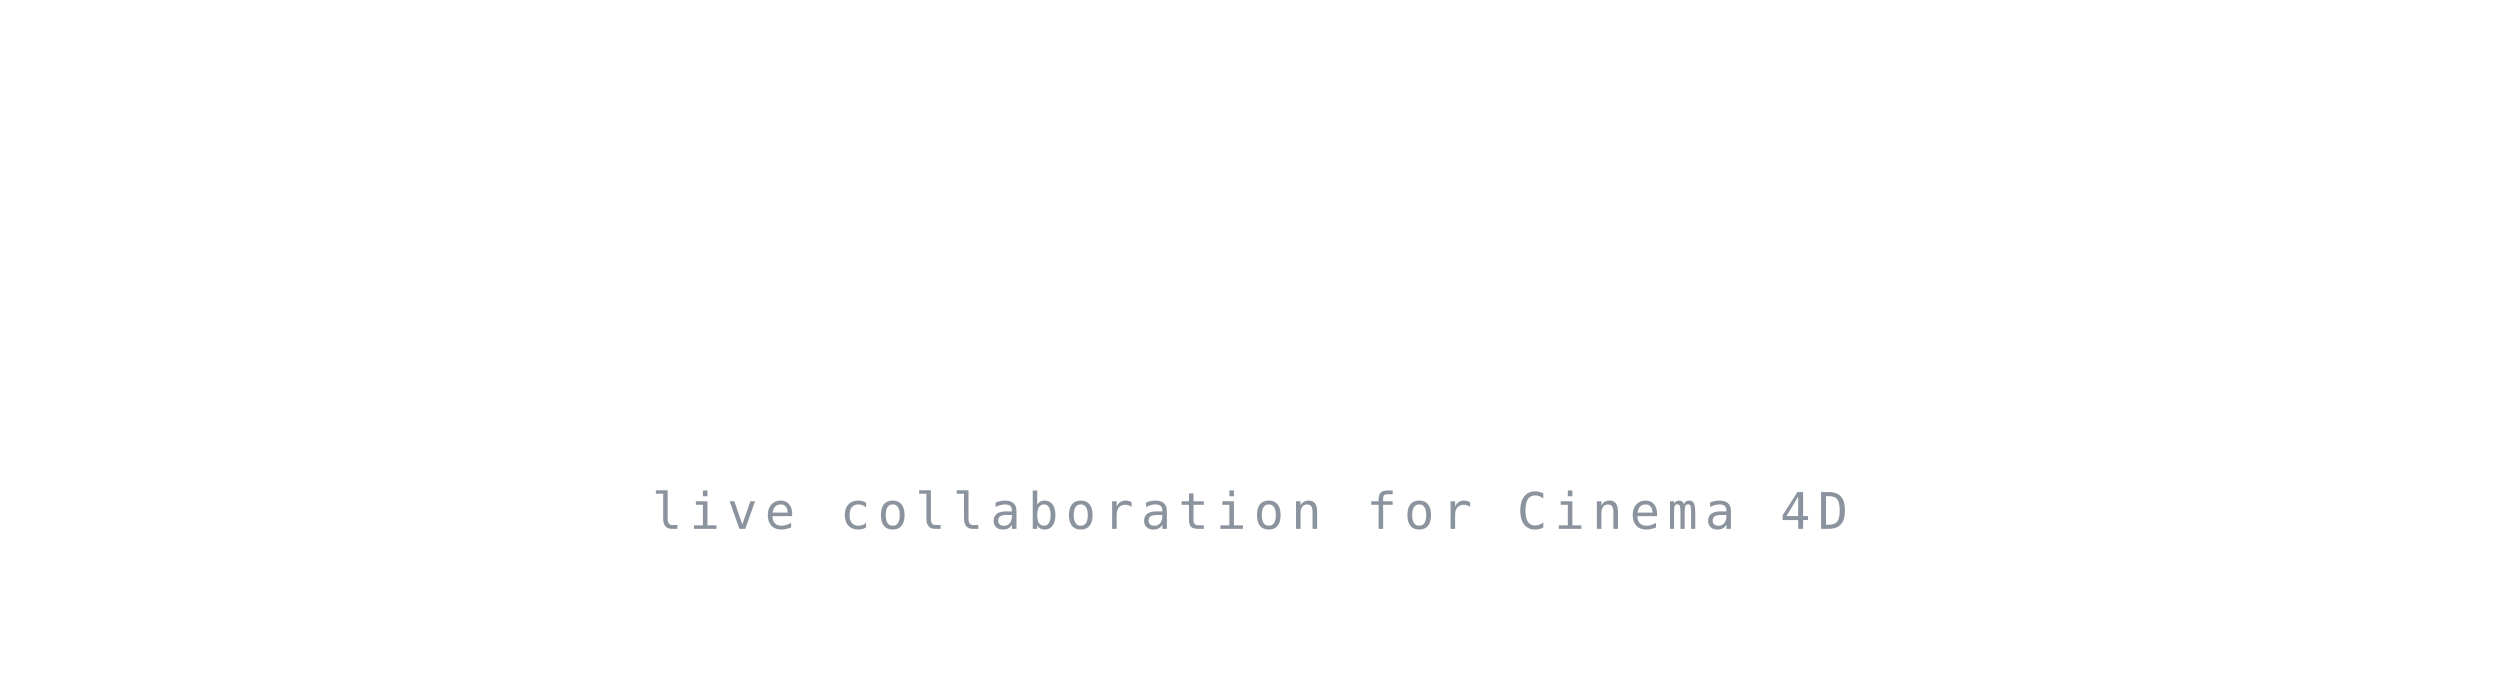
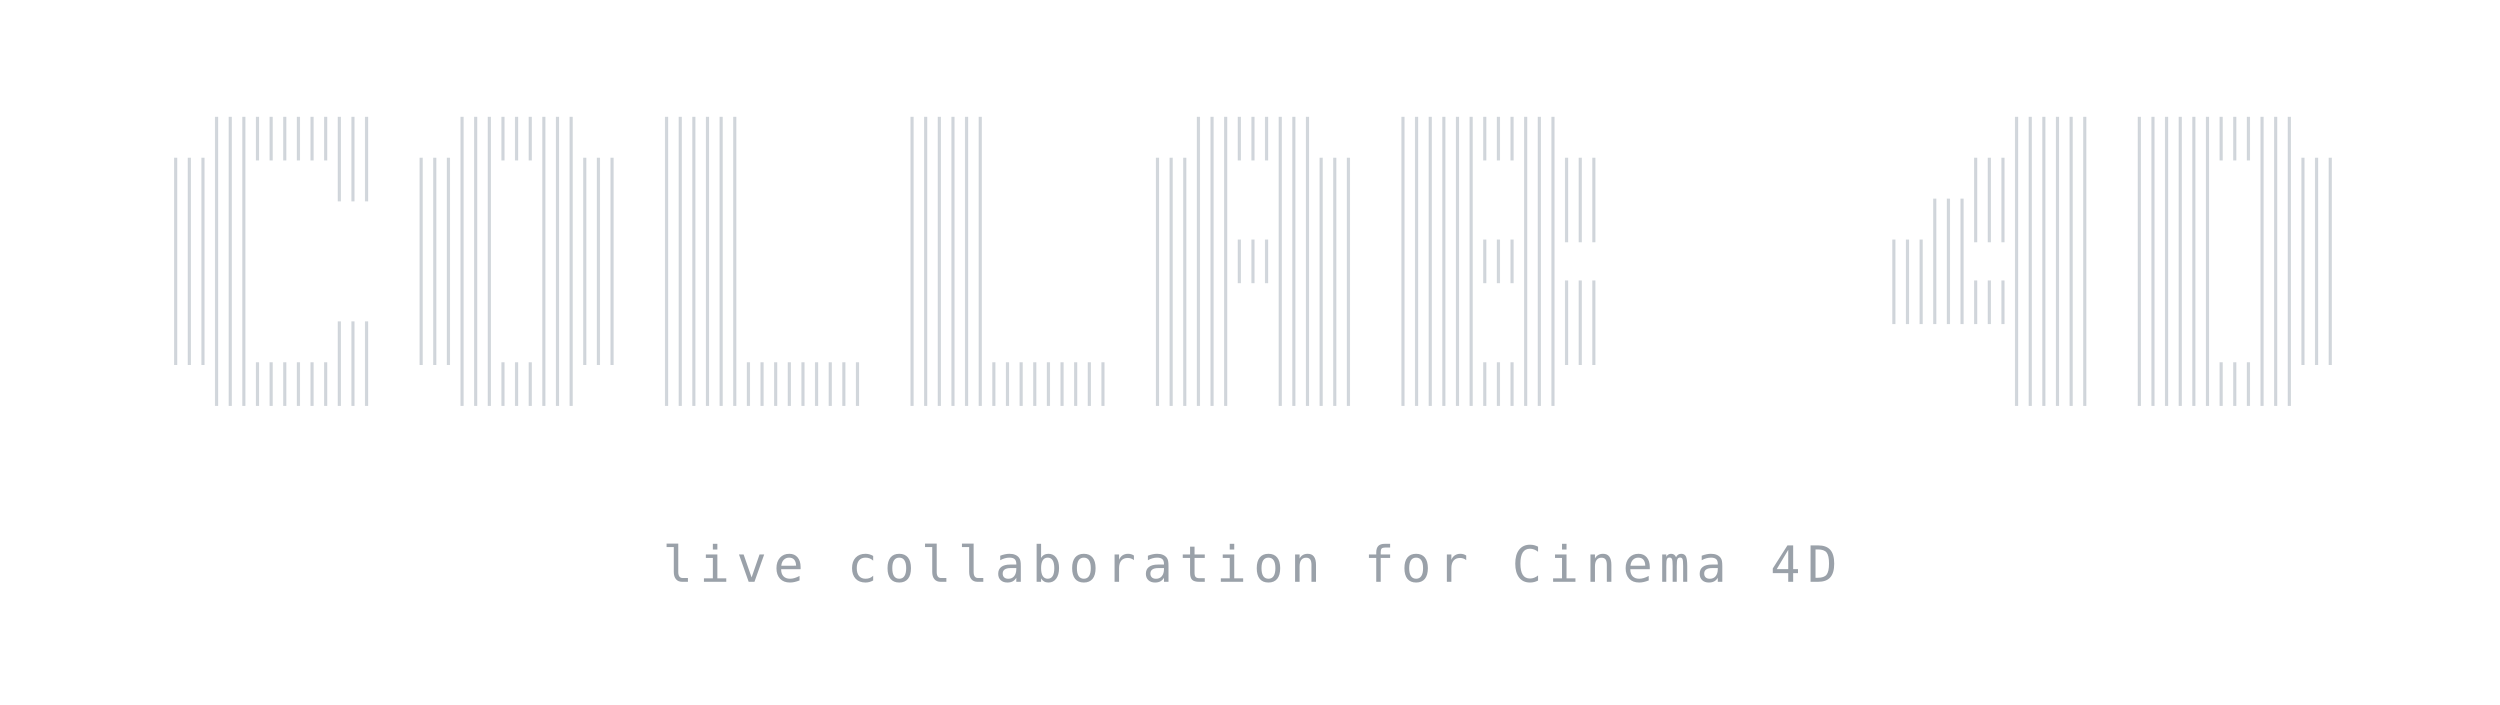
- <svg xmlns="http://www.w3.org/2000/svg" width="1040" height="290" viewBox="0 0 1040 290" role="img" aria-label="Collab 4D: live collaboration for Cinema 4D">
+ <svg xmlns="http://www.w3.org/2000/svg" width="1100" height="310" viewBox="0 0 1100 310" role="img" aria-label="Collab 4D: live collaboration for Cinema 4D">
  <defs>
-     <linearGradient id="g" gradientUnits="userSpaceOnUse" x1="0" y1="0" x2="1040" y2="0" spreadMethod="repeat">
-       <stop offset="0" stop-color="#5b9bff" />
-       <stop offset="0.35" stop-color="#2b5fe3" />
-       <stop offset="0.65" stop-color="#7c4dff" />
-       <stop offset="0.85" stop-color="#38bdf8" />
-       <stop offset="1" stop-color="#5b9bff" />
-       <animateTransform attributeName="gradientTransform" type="translate" from="0 0" to="1040 0" dur="7s" repeatCount="indefinite" />
+     <linearGradient id="g" gradientUnits="userSpaceOnUse" x1="73" y1="0" x2="1027" y2="0">
+       <stop offset="0" stop-color="#62e3ff" />
+       <stop offset="0.3" stop-color="#16a6f7" />
+       <stop offset="0.55" stop-color="#3f7fdc" />
+       <stop offset="0.78" stop-color="#13c2b8" />
+       <stop offset="1" stop-color="#00f0a0" />
+       <animateTransform attributeName="gradientTransform" type="translate" values="0 0;-70 0;0 0" dur="8s" repeatCount="indefinite" />
    </linearGradient>
+     <pattern id="s" width="6" height="6" patternUnits="userSpaceOnUse">
+       <rect x="4.6" y="0" width="1.4" height="6" fill="#06203f" opacity="0.18" />
+     </pattern>
  </defs>
-   <g fill="none" stroke="url(#g)" stroke-width="1.4">
+   <g fill="none" stroke="url(#g)" stroke-width="1.5" stroke-linecap="square">
    <g opacity="0">
-       <rect x="71" y="38" width="16" height="16" rx="2" />
-       <rect x="89" y="38" width="16" height="16" rx="2" />
-       <rect x="107" y="38" width="16" height="16" rx="2" />
-       <rect x="53" y="56" width="16" height="16" rx="2" />
-       <rect x="125" y="56" width="16" height="16" rx="2" />
-       <rect x="53" y="74" width="16" height="16" rx="2" />
-       <rect x="53" y="92" width="16" height="16" rx="2" />
-       <rect x="53" y="110" width="16" height="16" rx="2" />
-       <rect x="53" y="128" width="16" height="16" rx="2" />
-       <rect x="125" y="128" width="16" height="16" rx="2" />
-       <rect x="71" y="146" width="16" height="16" rx="2" />
-       <rect x="89" y="146" width="16" height="16" rx="2" />
-       <rect x="107" y="146" width="16" height="16" rx="2" />
-       <animate attributeName="opacity" from="0" to="0.4" begin="0.20s" dur="0.6s" fill="freeze" />
+       <path d="M91 52h18M91 52v18M109 52h18M109 70h18M127 52h18M127 70h18M145 52h18M163 52v18M73 70h18M73 70v18M109 70v18M145 88h18M145 70v18M163 70v18M73 88v18M109 88v18M73 106v18M109 106v18M73 124v18M109 124v18M73 160h18M73 142v18M109 142v18M145 142h18M145 142v18M163 142v18M91 178h18M91 160v18M109 160h18M109 178h18M127 160h18M127 178h18M145 178h18M163 160v18" transform="translate(-14 14)" />
+       <animate attributeName="opacity" from="0" to="0.5" begin="0.45s" dur="0.6s" fill="freeze" />
    </g>
    <g opacity="0">
-       <rect x="175" y="38" width="16" height="16" rx="2" />
-       <rect x="193" y="38" width="16" height="16" rx="2" />
-       <rect x="211" y="38" width="16" height="16" rx="2" />
-       <rect x="157" y="56" width="16" height="16" rx="2" />
-       <rect x="229" y="56" width="16" height="16" rx="2" />
-       <rect x="157" y="74" width="16" height="16" rx="2" />
-       <rect x="229" y="74" width="16" height="16" rx="2" />
-       <rect x="157" y="92" width="16" height="16" rx="2" />
-       <rect x="229" y="92" width="16" height="16" rx="2" />
-       <rect x="157" y="110" width="16" height="16" rx="2" />
-       <rect x="229" y="110" width="16" height="16" rx="2" />
-       <rect x="157" y="128" width="16" height="16" rx="2" />
-       <rect x="229" y="128" width="16" height="16" rx="2" />
-       <rect x="175" y="146" width="16" height="16" rx="2" />
-       <rect x="193" y="146" width="16" height="16" rx="2" />
-       <rect x="211" y="146" width="16" height="16" rx="2" />
-       <animate attributeName="opacity" from="0" to="0.4" begin="0.32s" dur="0.6s" fill="freeze" />
+       <path d="M199 52h18M199 52v18M217 52h18M217 70h18M235 52h18M253 52v18M181 70h18M181 70v18M217 70v18M235 70v18M253 70h18M271 70v18M181 88v18M217 88v18M235 88v18M271 88v18M181 106v18M217 106v18M235 106v18M271 106v18M181 124v18M217 124v18M235 124v18M271 124v18M181 160h18M181 142v18M217 142v18M235 142v18M253 160h18M271 142v18M199 178h18M199 160v18M217 160h18M217 178h18M235 178h18M253 160v18" transform="translate(-14 14)" />
+       <animate attributeName="opacity" from="0" to="0.5" begin="0.58s" dur="0.6s" fill="freeze" />
    </g>
    <g opacity="0">
-       <rect x="261" y="38" width="16" height="16" rx="2" />
-       <rect x="261" y="56" width="16" height="16" rx="2" />
-       <rect x="261" y="74" width="16" height="16" rx="2" />
-       <rect x="261" y="92" width="16" height="16" rx="2" />
-       <rect x="261" y="110" width="16" height="16" rx="2" />
-       <rect x="261" y="128" width="16" height="16" rx="2" />
-       <rect x="261" y="146" width="16" height="16" rx="2" />
-       <rect x="279" y="146" width="16" height="16" rx="2" />
-       <rect x="297" y="146" width="16" height="16" rx="2" />
-       <rect x="315" y="146" width="16" height="16" rx="2" />
-       <rect x="333" y="146" width="16" height="16" rx="2" />
-       <animate attributeName="opacity" from="0" to="0.4" begin="0.44s" dur="0.6s" fill="freeze" />
+       <path d="M289 52h18M289 52v18M307 52h18M325 52v18M289 70v18M325 70v18M289 88v18M325 88v18M289 106v18M325 106v18M289 124v18M325 124v18M289 142v18M325 142v18M289 178h18M289 160v18M307 178h18M325 160h18M325 178h18M343 160h18M343 178h18M361 160h18M361 178h18M379 160v18" transform="translate(-14 14)" />
+       <animate attributeName="opacity" from="0" to="0.5" begin="0.71s" dur="0.6s" fill="freeze" />
    </g>
    <g opacity="0">
-       <rect x="365" y="38" width="16" height="16" rx="2" />
-       <rect x="365" y="56" width="16" height="16" rx="2" />
-       <rect x="365" y="74" width="16" height="16" rx="2" />
-       <rect x="365" y="92" width="16" height="16" rx="2" />
-       <rect x="365" y="110" width="16" height="16" rx="2" />
-       <rect x="365" y="128" width="16" height="16" rx="2" />
-       <rect x="365" y="146" width="16" height="16" rx="2" />
-       <rect x="383" y="146" width="16" height="16" rx="2" />
-       <rect x="401" y="146" width="16" height="16" rx="2" />
-       <rect x="419" y="146" width="16" height="16" rx="2" />
-       <rect x="437" y="146" width="16" height="16" rx="2" />
-       <animate attributeName="opacity" from="0" to="0.4" begin="0.56s" dur="0.6s" fill="freeze" />
+       <path d="M397 52h18M397 52v18M415 52h18M433 52v18M397 70v18M433 70v18M397 88v18M433 88v18M397 106v18M433 106v18M397 124v18M433 124v18M397 142v18M433 142v18M397 178h18M397 160v18M415 178h18M433 160h18M433 178h18M451 160h18M451 178h18M469 160h18M469 178h18M487 160v18" transform="translate(-14 14)" />
+       <animate attributeName="opacity" from="0" to="0.5" begin="0.84s" dur="0.6s" fill="freeze" />
    </g>
    <g opacity="0">
-       <rect x="487" y="38" width="16" height="16" rx="2" />
-       <rect x="505" y="38" width="16" height="16" rx="2" />
-       <rect x="523" y="38" width="16" height="16" rx="2" />
-       <rect x="469" y="56" width="16" height="16" rx="2" />
-       <rect x="541" y="56" width="16" height="16" rx="2" />
-       <rect x="469" y="74" width="16" height="16" rx="2" />
-       <rect x="541" y="74" width="16" height="16" rx="2" />
-       <rect x="469" y="92" width="16" height="16" rx="2" />
-       <rect x="487" y="92" width="16" height="16" rx="2" />
-       <rect x="505" y="92" width="16" height="16" rx="2" />
-       <rect x="523" y="92" width="16" height="16" rx="2" />
-       <rect x="541" y="92" width="16" height="16" rx="2" />
-       <rect x="469" y="110" width="16" height="16" rx="2" />
-       <rect x="541" y="110" width="16" height="16" rx="2" />
-       <rect x="469" y="128" width="16" height="16" rx="2" />
-       <rect x="541" y="128" width="16" height="16" rx="2" />
-       <rect x="469" y="146" width="16" height="16" rx="2" />
-       <rect x="541" y="146" width="16" height="16" rx="2" />
-       <animate attributeName="opacity" from="0" to="0.4" begin="0.68s" dur="0.6s" fill="freeze" />
+       <path d="M523 52h18M523 52v18M541 52h18M541 70h18M559 52h18M577 52v18M505 70h18M505 70v18M541 70v18M559 70v18M577 70h18M595 70v18M505 88v18M541 88v18M559 88v18M595 88v18M505 106v18M541 106h18M541 124h18M595 106v18M505 124v18M541 124v18M559 124v18M595 124v18M505 142v18M541 142v18M559 142v18M595 142v18M505 178h18M505 160v18M523 178h18M541 160v18M559 178h18M559 160v18M577 178h18M595 160v18" transform="translate(-14 14)" />
+       <animate attributeName="opacity" from="0" to="0.5" begin="0.97s" dur="0.6s" fill="freeze" />
    </g>
    <g opacity="0">
-       <rect x="573" y="38" width="16" height="16" rx="2" />
-       <rect x="591" y="38" width="16" height="16" rx="2" />
-       <rect x="609" y="38" width="16" height="16" rx="2" />
-       <rect x="627" y="38" width="16" height="16" rx="2" />
-       <rect x="573" y="56" width="16" height="16" rx="2" />
-       <rect x="645" y="56" width="16" height="16" rx="2" />
-       <rect x="573" y="74" width="16" height="16" rx="2" />
-       <rect x="645" y="74" width="16" height="16" rx="2" />
-       <rect x="573" y="92" width="16" height="16" rx="2" />
-       <rect x="591" y="92" width="16" height="16" rx="2" />
-       <rect x="609" y="92" width="16" height="16" rx="2" />
-       <rect x="627" y="92" width="16" height="16" rx="2" />
-       <rect x="573" y="110" width="16" height="16" rx="2" />
-       <rect x="645" y="110" width="16" height="16" rx="2" />
-       <rect x="573" y="128" width="16" height="16" rx="2" />
-       <rect x="645" y="128" width="16" height="16" rx="2" />
-       <rect x="573" y="146" width="16" height="16" rx="2" />
-       <rect x="591" y="146" width="16" height="16" rx="2" />
-       <rect x="609" y="146" width="16" height="16" rx="2" />
-       <rect x="627" y="146" width="16" height="16" rx="2" />
-       <animate attributeName="opacity" from="0" to="0.4" begin="0.80s" dur="0.6s" fill="freeze" />
+       <path d="M613 52h18M613 52v18M631 52h18M649 52h18M649 70h18M667 52h18M685 52v18M613 70v18M649 70v18M667 70v18M685 70h18M703 70v18M613 88v18M649 88v18M667 88v18M685 106h18M703 88v18M613 106v18M649 106h18M649 124h18M685 106v18M613 124v18M649 124v18M667 124v18M685 124h18M703 124v18M613 142v18M649 142v18M667 142v18M685 160h18M703 142v18M613 178h18M613 160v18M631 178h18M649 160h18M649 178h18M667 178h18M685 160v18" transform="translate(-14 14)" />
+       <animate attributeName="opacity" from="0" to="0.5" begin="1.10s" dur="0.6s" fill="freeze" />
    </g>
    <g opacity="0">
-       <rect x="835" y="38" width="16" height="16" rx="2" />
-       <rect x="817" y="56" width="16" height="16" rx="2" />
-       <rect x="835" y="56" width="16" height="16" rx="2" />
-       <rect x="799" y="74" width="16" height="16" rx="2" />
-       <rect x="835" y="74" width="16" height="16" rx="2" />
-       <rect x="781" y="92" width="16" height="16" rx="2" />
-       <rect x="835" y="92" width="16" height="16" rx="2" />
-       <rect x="781" y="110" width="16" height="16" rx="2" />
-       <rect x="799" y="110" width="16" height="16" rx="2" />
-       <rect x="817" y="110" width="16" height="16" rx="2" />
-       <rect x="835" y="110" width="16" height="16" rx="2" />
-       <rect x="853" y="110" width="16" height="16" rx="2" />
-       <rect x="835" y="128" width="16" height="16" rx="2" />
-       <rect x="835" y="146" width="16" height="16" rx="2" />
-       <animate attributeName="opacity" from="0" to="0.4" begin="1.04s" dur="0.6s" fill="freeze" />
+       <path d="M883 52h18M883 52v18M901 52h18M919 52v18M865 70h18M865 70v18M919 70v18M847 88h18M847 88v18M865 106h18M919 88v18M829 106h18M829 106v18M865 106v18M883 106v18M919 106v18M829 142h18M829 124v18M847 142h18M865 124h18M865 142h18M919 124v18M883 142v18M919 142v18M883 178h18M883 160v18M901 178h18M919 160v18" transform="translate(-14 14)" />
+       <animate attributeName="opacity" from="0" to="0.5" begin="1.36s" dur="0.6s" fill="freeze" />
    </g>
    <g opacity="0">
-       <rect x="885" y="38" width="16" height="16" rx="2" />
-       <rect x="903" y="38" width="16" height="16" rx="2" />
-       <rect x="921" y="38" width="16" height="16" rx="2" />
-       <rect x="939" y="38" width="16" height="16" rx="2" />
-       <rect x="885" y="56" width="16" height="16" rx="2" />
-       <rect x="957" y="56" width="16" height="16" rx="2" />
-       <rect x="885" y="74" width="16" height="16" rx="2" />
-       <rect x="957" y="74" width="16" height="16" rx="2" />
-       <rect x="885" y="92" width="16" height="16" rx="2" />
-       <rect x="957" y="92" width="16" height="16" rx="2" />
-       <rect x="885" y="110" width="16" height="16" rx="2" />
-       <rect x="957" y="110" width="16" height="16" rx="2" />
-       <rect x="885" y="128" width="16" height="16" rx="2" />
-       <rect x="957" y="128" width="16" height="16" rx="2" />
-       <rect x="885" y="146" width="16" height="16" rx="2" />
-       <rect x="903" y="146" width="16" height="16" rx="2" />
-       <rect x="921" y="146" width="16" height="16" rx="2" />
-       <rect x="939" y="146" width="16" height="16" rx="2" />
-       <animate attributeName="opacity" from="0" to="0.4" begin="1.16s" dur="0.6s" fill="freeze" />
+       <path d="M937 52h18M937 52v18M955 52h18M973 52h18M973 70h18M991 52h18M1009 52v18M937 70v18M973 70v18M991 70v18M1009 70h18M1027 70v18M937 88v18M973 88v18M991 88v18M1027 88v18M937 106v18M973 106v18M991 106v18M1027 106v18M937 124v18M973 124v18M991 124v18M1027 124v18M937 142v18M973 142v18M991 142v18M1009 160h18M1027 142v18M937 178h18M937 160v18M955 178h18M973 160h18M973 178h18M991 178h18M1009 160v18" transform="translate(-14 14)" />
+       <animate attributeName="opacity" from="0" to="0.5" begin="1.49s" dur="0.6s" fill="freeze" />
+     </g>
+     <g opacity="0">
+       <path d="M91 52h18M91 52v18M109 52h18M109 70h18M127 52h18M127 70h18M145 52h18M163 52v18M73 70h18M73 70v18M109 70v18M145 88h18M145 70v18M163 70v18M73 88v18M109 88v18M73 106v18M109 106v18M73 124v18M109 124v18M73 160h18M73 142v18M109 142v18M145 142h18M145 142v18M163 142v18M91 178h18M91 160v18M109 160h18M109 178h18M127 160h18M127 178h18M145 178h18M163 160v18" transform="translate(-7 7)" />
+       <animate attributeName="opacity" from="0" to="0.85" begin="0.25s" dur="0.6s" fill="freeze" />
+     </g>
+     <g opacity="0">
+       <path d="M199 52h18M199 52v18M217 52h18M217 70h18M235 52h18M253 52v18M181 70h18M181 70v18M217 70v18M235 70v18M253 70h18M271 70v18M181 88v18M217 88v18M235 88v18M271 88v18M181 106v18M217 106v18M235 106v18M271 106v18M181 124v18M217 124v18M235 124v18M271 124v18M181 160h18M181 142v18M217 142v18M235 142v18M253 160h18M271 142v18M199 178h18M199 160v18M217 160h18M217 178h18M235 178h18M253 160v18" transform="translate(-7 7)" />
+       <animate attributeName="opacity" from="0" to="0.85" begin="0.38s" dur="0.6s" fill="freeze" />
+     </g>
+     <g opacity="0">
+       <path d="M289 52h18M289 52v18M307 52h18M325 52v18M289 70v18M325 70v18M289 88v18M325 88v18M289 106v18M325 106v18M289 124v18M325 124v18M289 142v18M325 142v18M289 178h18M289 160v18M307 178h18M325 160h18M325 178h18M343 160h18M343 178h18M361 160h18M361 178h18M379 160v18" transform="translate(-7 7)" />
+       <animate attributeName="opacity" from="0" to="0.85" begin="0.51s" dur="0.6s" fill="freeze" />
+     </g>
+     <g opacity="0">
+       <path d="M397 52h18M397 52v18M415 52h18M433 52v18M397 70v18M433 70v18M397 88v18M433 88v18M397 106v18M433 106v18M397 124v18M433 124v18M397 142v18M433 142v18M397 178h18M397 160v18M415 178h18M433 160h18M433 178h18M451 160h18M451 178h18M469 160h18M469 178h18M487 160v18" transform="translate(-7 7)" />
+       <animate attributeName="opacity" from="0" to="0.85" begin="0.64s" dur="0.6s" fill="freeze" />
+     </g>
+     <g opacity="0">
+       <path d="M523 52h18M523 52v18M541 52h18M541 70h18M559 52h18M577 52v18M505 70h18M505 70v18M541 70v18M559 70v18M577 70h18M595 70v18M505 88v18M541 88v18M559 88v18M595 88v18M505 106v18M541 106h18M541 124h18M595 106v18M505 124v18M541 124v18M559 124v18M595 124v18M505 142v18M541 142v18M559 142v18M595 142v18M505 178h18M505 160v18M523 178h18M541 160v18M559 178h18M559 160v18M577 178h18M595 160v18" transform="translate(-7 7)" />
+       <animate attributeName="opacity" from="0" to="0.85" begin="0.77s" dur="0.6s" fill="freeze" />
+     </g>
+     <g opacity="0">
+       <path d="M613 52h18M613 52v18M631 52h18M649 52h18M649 70h18M667 52h18M685 52v18M613 70v18M649 70v18M667 70v18M685 70h18M703 70v18M613 88v18M649 88v18M667 88v18M685 106h18M703 88v18M613 106v18M649 106h18M649 124h18M685 106v18M613 124v18M649 124v18M667 124v18M685 124h18M703 124v18M613 142v18M649 142v18M667 142v18M685 160h18M703 142v18M613 178h18M613 160v18M631 178h18M649 160h18M649 178h18M667 178h18M685 160v18" transform="translate(-7 7)" />
+       <animate attributeName="opacity" from="0" to="0.85" begin="0.90s" dur="0.6s" fill="freeze" />
+     </g>
+     <g opacity="0">
+       <path d="M883 52h18M883 52v18M901 52h18M919 52v18M865 70h18M865 70v18M919 70v18M847 88h18M847 88v18M865 106h18M919 88v18M829 106h18M829 106v18M865 106v18M883 106v18M919 106v18M829 142h18M829 124v18M847 142h18M865 124h18M865 142h18M919 124v18M883 142v18M919 142v18M883 178h18M883 160v18M901 178h18M919 160v18" transform="translate(-7 7)" />
+       <animate attributeName="opacity" from="0" to="0.85" begin="1.16s" dur="0.6s" fill="freeze" />
+     </g>
+     <g opacity="0">
+       <path d="M937 52h18M937 52v18M955 52h18M973 52h18M973 70h18M991 52h18M1009 52v18M937 70v18M973 70v18M991 70v18M1009 70h18M1027 70v18M937 88v18M973 88v18M991 88v18M1027 88v18M937 106v18M973 106v18M991 106v18M1027 106v18M937 124v18M973 124v18M991 124v18M1027 124v18M937 142v18M973 142v18M991 142v18M1009 160h18M1027 142v18M937 178h18M937 160v18M955 178h18M973 160h18M973 178h18M991 178h18M1009 160v18" transform="translate(-7 7)" />
+       <animate attributeName="opacity" from="0" to="0.85" begin="1.29s" dur="0.6s" fill="freeze" />
    </g>
  </g>
  <g fill="url(#g)">
    <g opacity="0">
-       <rect x="77" y="44" width="16" height="16" rx="2" />
-       <rect x="95" y="44" width="16" height="16" rx="2" />
-       <rect x="113" y="44" width="16" height="16" rx="2" />
-       <rect x="59" y="62" width="16" height="16" rx="2" />
-       <rect x="131" y="62" width="16" height="16" rx="2" />
-       <rect x="59" y="80" width="16" height="16" rx="2" />
-       <rect x="59" y="98" width="16" height="16" rx="2" />
-       <rect x="59" y="116" width="16" height="16" rx="2" />
-       <rect x="59" y="134" width="16" height="16" rx="2" />
-       <rect x="131" y="134" width="16" height="16" rx="2" />
-       <rect x="77" y="152" width="16" height="16" rx="2" />
-       <rect x="95" y="152" width="16" height="16" rx="2" />
-       <rect x="113" y="152" width="16" height="16" rx="2" />
+       <path d="M90.4 51.4h19.2v19.2h-19.2zM108.4 51.4h19.2v19.2h-19.2zM126.4 51.4h19.2v19.2h-19.2zM144.4 51.4h19.2v19.2h-19.2zM72.4 69.4h19.2v19.2h-19.2zM90.4 69.4h19.2v19.2h-19.2zM144.4 69.4h19.2v19.2h-19.2zM72.4 87.4h19.2v19.2h-19.2zM90.4 87.4h19.2v19.2h-19.2zM72.4 105.4h19.2v19.2h-19.2zM90.4 105.4h19.2v19.2h-19.2zM72.4 123.4h19.2v19.2h-19.2zM90.4 123.4h19.2v19.2h-19.2zM72.4 141.4h19.2v19.2h-19.2zM90.4 141.4h19.2v19.2h-19.2zM144.4 141.4h19.2v19.2h-19.2zM90.4 159.4h19.2v19.2h-19.2zM108.4 159.4h19.2v19.2h-19.2zM126.4 159.4h19.2v19.2h-19.2zM144.4 159.4h19.2v19.2h-19.2z" />
      <animate attributeName="opacity" from="0" to="1" begin="0.00s" dur="0.5s" fill="freeze" />
    </g>
    <g opacity="0">
-       <rect x="181" y="44" width="16" height="16" rx="2" />
-       <rect x="199" y="44" width="16" height="16" rx="2" />
-       <rect x="217" y="44" width="16" height="16" rx="2" />
-       <rect x="163" y="62" width="16" height="16" rx="2" />
-       <rect x="235" y="62" width="16" height="16" rx="2" />
-       <rect x="163" y="80" width="16" height="16" rx="2" />
-       <rect x="235" y="80" width="16" height="16" rx="2" />
-       <rect x="163" y="98" width="16" height="16" rx="2" />
-       <rect x="235" y="98" width="16" height="16" rx="2" />
-       <rect x="163" y="116" width="16" height="16" rx="2" />
-       <rect x="235" y="116" width="16" height="16" rx="2" />
-       <rect x="163" y="134" width="16" height="16" rx="2" />
-       <rect x="235" y="134" width="16" height="16" rx="2" />
-       <rect x="181" y="152" width="16" height="16" rx="2" />
-       <rect x="199" y="152" width="16" height="16" rx="2" />
-       <rect x="217" y="152" width="16" height="16" rx="2" />
-       <animate attributeName="opacity" from="0" to="1" begin="0.12s" dur="0.5s" fill="freeze" />
+       <path d="M198.4 51.4h19.2v19.2h-19.2zM216.4 51.4h19.2v19.2h-19.2zM234.4 51.4h19.2v19.2h-19.2zM180.4 69.4h19.2v19.2h-19.2zM198.4 69.4h19.2v19.2h-19.2zM234.4 69.4h19.2v19.2h-19.2zM252.4 69.4h19.2v19.2h-19.2zM180.4 87.4h19.2v19.2h-19.2zM198.4 87.4h19.2v19.2h-19.2zM234.4 87.4h19.2v19.2h-19.2zM252.4 87.4h19.2v19.2h-19.2zM180.4 105.4h19.2v19.2h-19.2zM198.4 105.4h19.2v19.2h-19.2zM234.4 105.4h19.2v19.2h-19.2zM252.4 105.4h19.2v19.2h-19.2zM180.4 123.4h19.2v19.2h-19.2zM198.4 123.4h19.2v19.2h-19.2zM234.4 123.4h19.2v19.2h-19.2zM252.4 123.4h19.2v19.2h-19.2zM180.4 141.4h19.2v19.2h-19.2zM198.4 141.4h19.2v19.2h-19.2zM234.4 141.4h19.2v19.2h-19.2zM252.4 141.4h19.2v19.2h-19.2zM198.4 159.4h19.2v19.2h-19.2zM216.4 159.4h19.2v19.2h-19.2zM234.4 159.4h19.2v19.2h-19.2z" />
+       <animate attributeName="opacity" from="0" to="1" begin="0.13s" dur="0.5s" fill="freeze" />
    </g>
    <g opacity="0">
-       <rect x="267" y="44" width="16" height="16" rx="2" />
-       <rect x="267" y="62" width="16" height="16" rx="2" />
-       <rect x="267" y="80" width="16" height="16" rx="2" />
-       <rect x="267" y="98" width="16" height="16" rx="2" />
-       <rect x="267" y="116" width="16" height="16" rx="2" />
-       <rect x="267" y="134" width="16" height="16" rx="2" />
-       <rect x="267" y="152" width="16" height="16" rx="2" />
-       <rect x="285" y="152" width="16" height="16" rx="2" />
-       <rect x="303" y="152" width="16" height="16" rx="2" />
-       <rect x="321" y="152" width="16" height="16" rx="2" />
-       <rect x="339" y="152" width="16" height="16" rx="2" />
-       <animate attributeName="opacity" from="0" to="1" begin="0.24s" dur="0.5s" fill="freeze" />
+       <path d="M288.4 51.4h19.2v19.2h-19.2zM306.4 51.4h19.2v19.2h-19.2zM288.4 69.4h19.2v19.2h-19.2zM306.4 69.4h19.2v19.2h-19.2zM288.4 87.4h19.2v19.2h-19.2zM306.4 87.4h19.2v19.2h-19.2zM288.4 105.4h19.2v19.2h-19.2zM306.4 105.4h19.2v19.2h-19.2zM288.4 123.4h19.2v19.2h-19.2zM306.4 123.4h19.2v19.2h-19.2zM288.4 141.4h19.2v19.2h-19.2zM306.4 141.4h19.2v19.2h-19.2zM288.4 159.4h19.2v19.2h-19.2zM306.4 159.4h19.2v19.2h-19.2zM324.4 159.4h19.2v19.2h-19.2zM342.4 159.4h19.2v19.2h-19.2zM360.4 159.4h19.2v19.2h-19.2z" />
+       <animate attributeName="opacity" from="0" to="1" begin="0.26s" dur="0.5s" fill="freeze" />
    </g>
    <g opacity="0">
-       <rect x="371" y="44" width="16" height="16" rx="2" />
-       <rect x="371" y="62" width="16" height="16" rx="2" />
-       <rect x="371" y="80" width="16" height="16" rx="2" />
-       <rect x="371" y="98" width="16" height="16" rx="2" />
-       <rect x="371" y="116" width="16" height="16" rx="2" />
-       <rect x="371" y="134" width="16" height="16" rx="2" />
-       <rect x="371" y="152" width="16" height="16" rx="2" />
-       <rect x="389" y="152" width="16" height="16" rx="2" />
-       <rect x="407" y="152" width="16" height="16" rx="2" />
-       <rect x="425" y="152" width="16" height="16" rx="2" />
-       <rect x="443" y="152" width="16" height="16" rx="2" />
-       <animate attributeName="opacity" from="0" to="1" begin="0.36s" dur="0.5s" fill="freeze" />
+       <path d="M396.4 51.4h19.2v19.2h-19.2zM414.4 51.4h19.2v19.2h-19.2zM396.4 69.4h19.2v19.2h-19.2zM414.4 69.4h19.2v19.2h-19.2zM396.4 87.4h19.2v19.2h-19.2zM414.4 87.4h19.2v19.2h-19.2zM396.4 105.4h19.2v19.2h-19.2zM414.4 105.4h19.2v19.2h-19.2zM396.4 123.4h19.2v19.2h-19.2zM414.4 123.4h19.2v19.2h-19.2zM396.4 141.4h19.2v19.2h-19.2zM414.4 141.4h19.2v19.2h-19.2zM396.4 159.4h19.2v19.2h-19.2zM414.4 159.4h19.2v19.2h-19.2zM432.4 159.4h19.2v19.2h-19.2zM450.4 159.4h19.2v19.2h-19.2zM468.4 159.4h19.2v19.2h-19.2z" />
+       <animate attributeName="opacity" from="0" to="1" begin="0.39s" dur="0.5s" fill="freeze" />
    </g>
    <g opacity="0">
-       <rect x="493" y="44" width="16" height="16" rx="2" />
-       <rect x="511" y="44" width="16" height="16" rx="2" />
-       <rect x="529" y="44" width="16" height="16" rx="2" />
-       <rect x="475" y="62" width="16" height="16" rx="2" />
-       <rect x="547" y="62" width="16" height="16" rx="2" />
-       <rect x="475" y="80" width="16" height="16" rx="2" />
-       <rect x="547" y="80" width="16" height="16" rx="2" />
-       <rect x="475" y="98" width="16" height="16" rx="2" />
-       <rect x="493" y="98" width="16" height="16" rx="2" />
-       <rect x="511" y="98" width="16" height="16" rx="2" />
-       <rect x="529" y="98" width="16" height="16" rx="2" />
-       <rect x="547" y="98" width="16" height="16" rx="2" />
-       <rect x="475" y="116" width="16" height="16" rx="2" />
-       <rect x="547" y="116" width="16" height="16" rx="2" />
-       <rect x="475" y="134" width="16" height="16" rx="2" />
-       <rect x="547" y="134" width="16" height="16" rx="2" />
-       <rect x="475" y="152" width="16" height="16" rx="2" />
-       <rect x="547" y="152" width="16" height="16" rx="2" />
-       <animate attributeName="opacity" from="0" to="1" begin="0.48s" dur="0.5s" fill="freeze" />
+       <path d="M522.4 51.4h19.2v19.2h-19.2zM540.4 51.4h19.2v19.2h-19.2zM558.4 51.4h19.2v19.2h-19.2zM504.4 69.4h19.2v19.2h-19.2zM522.4 69.4h19.2v19.2h-19.2zM558.4 69.4h19.2v19.2h-19.2zM576.4 69.4h19.2v19.2h-19.2zM504.4 87.4h19.2v19.2h-19.2zM522.4 87.4h19.2v19.2h-19.2zM558.4 87.4h19.2v19.2h-19.2zM576.4 87.4h19.2v19.2h-19.2zM504.4 105.4h19.2v19.2h-19.2zM522.4 105.4h19.2v19.2h-19.2zM540.4 105.4h19.2v19.2h-19.2zM558.4 105.4h19.2v19.2h-19.2zM576.4 105.4h19.2v19.2h-19.2zM504.4 123.4h19.2v19.2h-19.2zM522.4 123.4h19.2v19.2h-19.2zM558.4 123.4h19.2v19.2h-19.2zM576.4 123.4h19.2v19.2h-19.2zM504.4 141.4h19.2v19.2h-19.2zM522.4 141.4h19.2v19.2h-19.2zM558.4 141.4h19.2v19.2h-19.2zM576.4 141.4h19.2v19.2h-19.2zM504.4 159.4h19.2v19.2h-19.2zM522.4 159.4h19.2v19.2h-19.2zM558.4 159.4h19.2v19.2h-19.2zM576.4 159.4h19.2v19.2h-19.2z" />
+       <animate attributeName="opacity" from="0" to="1" begin="0.52s" dur="0.5s" fill="freeze" />
    </g>
    <g opacity="0">
-       <rect x="579" y="44" width="16" height="16" rx="2" />
-       <rect x="597" y="44" width="16" height="16" rx="2" />
-       <rect x="615" y="44" width="16" height="16" rx="2" />
-       <rect x="633" y="44" width="16" height="16" rx="2" />
-       <rect x="579" y="62" width="16" height="16" rx="2" />
-       <rect x="651" y="62" width="16" height="16" rx="2" />
-       <rect x="579" y="80" width="16" height="16" rx="2" />
-       <rect x="651" y="80" width="16" height="16" rx="2" />
-       <rect x="579" y="98" width="16" height="16" rx="2" />
-       <rect x="597" y="98" width="16" height="16" rx="2" />
-       <rect x="615" y="98" width="16" height="16" rx="2" />
-       <rect x="633" y="98" width="16" height="16" rx="2" />
-       <rect x="579" y="116" width="16" height="16" rx="2" />
-       <rect x="651" y="116" width="16" height="16" rx="2" />
-       <rect x="579" y="134" width="16" height="16" rx="2" />
-       <rect x="651" y="134" width="16" height="16" rx="2" />
-       <rect x="579" y="152" width="16" height="16" rx="2" />
-       <rect x="597" y="152" width="16" height="16" rx="2" />
-       <rect x="615" y="152" width="16" height="16" rx="2" />
-       <rect x="633" y="152" width="16" height="16" rx="2" />
-       <animate attributeName="opacity" from="0" to="1" begin="0.60s" dur="0.5s" fill="freeze" />
+       <path d="M612.4 51.4h19.2v19.2h-19.2zM630.4 51.4h19.2v19.2h-19.2zM648.4 51.4h19.2v19.2h-19.2zM666.4 51.4h19.2v19.2h-19.2zM612.4 69.4h19.2v19.2h-19.2zM630.4 69.4h19.2v19.2h-19.2zM666.4 69.4h19.2v19.2h-19.2zM684.4 69.4h19.2v19.2h-19.2zM612.4 87.4h19.2v19.2h-19.2zM630.4 87.4h19.2v19.2h-19.2zM666.4 87.4h19.2v19.2h-19.2zM684.4 87.4h19.2v19.2h-19.2zM612.4 105.4h19.2v19.2h-19.2zM630.4 105.4h19.2v19.2h-19.2zM648.4 105.4h19.2v19.2h-19.2zM666.4 105.4h19.2v19.2h-19.2zM612.4 123.4h19.2v19.2h-19.2zM630.4 123.4h19.2v19.2h-19.2zM666.4 123.4h19.2v19.2h-19.2zM684.4 123.4h19.2v19.2h-19.2zM612.4 141.4h19.2v19.2h-19.2zM630.4 141.4h19.2v19.2h-19.2zM666.4 141.4h19.2v19.2h-19.2zM684.4 141.4h19.2v19.2h-19.2zM612.4 159.4h19.2v19.2h-19.2zM630.4 159.4h19.2v19.2h-19.2zM648.4 159.4h19.2v19.2h-19.2zM666.4 159.4h19.2v19.2h-19.2z" />
+       <animate attributeName="opacity" from="0" to="1" begin="0.65s" dur="0.5s" fill="freeze" />
    </g>
    <g opacity="0">
-       <rect x="841" y="44" width="16" height="16" rx="2" />
-       <rect x="823" y="62" width="16" height="16" rx="2" />
-       <rect x="841" y="62" width="16" height="16" rx="2" />
-       <rect x="805" y="80" width="16" height="16" rx="2" />
-       <rect x="841" y="80" width="16" height="16" rx="2" />
-       <rect x="787" y="98" width="16" height="16" rx="2" />
-       <rect x="841" y="98" width="16" height="16" rx="2" />
-       <rect x="787" y="116" width="16" height="16" rx="2" />
-       <rect x="805" y="116" width="16" height="16" rx="2" />
-       <rect x="823" y="116" width="16" height="16" rx="2" />
-       <rect x="841" y="116" width="16" height="16" rx="2" />
-       <rect x="859" y="116" width="16" height="16" rx="2" />
-       <rect x="841" y="134" width="16" height="16" rx="2" />
-       <rect x="841" y="152" width="16" height="16" rx="2" />
-       <animate attributeName="opacity" from="0" to="1" begin="0.84s" dur="0.5s" fill="freeze" />
+       <path d="M882.4 51.4h19.2v19.2h-19.2zM900.4 51.4h19.2v19.2h-19.2zM864.4 69.4h19.2v19.2h-19.2zM882.4 69.4h19.2v19.2h-19.2zM900.4 69.4h19.2v19.2h-19.2zM846.4 87.4h19.2v19.2h-19.2zM864.4 87.4h19.2v19.2h-19.2zM882.4 87.4h19.2v19.2h-19.2zM900.4 87.4h19.2v19.2h-19.2zM828.4 105.4h19.2v19.2h-19.2zM846.4 105.4h19.2v19.2h-19.2zM882.4 105.4h19.2v19.2h-19.2zM900.4 105.4h19.2v19.2h-19.2zM828.4 123.4h19.2v19.2h-19.2zM846.4 123.4h19.2v19.2h-19.2zM864.4 123.4h19.2v19.2h-19.2zM882.4 123.4h19.2v19.2h-19.2zM900.4 123.4h19.2v19.2h-19.2zM882.4 141.4h19.2v19.2h-19.2zM900.4 141.4h19.2v19.2h-19.2zM882.4 159.4h19.2v19.2h-19.2zM900.4 159.4h19.2v19.2h-19.2z" />
+       <animate attributeName="opacity" from="0" to="1" begin="0.91s" dur="0.5s" fill="freeze" />
    </g>
    <g opacity="0">
-       <rect x="891" y="44" width="16" height="16" rx="2" />
-       <rect x="909" y="44" width="16" height="16" rx="2" />
-       <rect x="927" y="44" width="16" height="16" rx="2" />
-       <rect x="945" y="44" width="16" height="16" rx="2" />
-       <rect x="891" y="62" width="16" height="16" rx="2" />
-       <rect x="963" y="62" width="16" height="16" rx="2" />
-       <rect x="891" y="80" width="16" height="16" rx="2" />
-       <rect x="963" y="80" width="16" height="16" rx="2" />
-       <rect x="891" y="98" width="16" height="16" rx="2" />
-       <rect x="963" y="98" width="16" height="16" rx="2" />
-       <rect x="891" y="116" width="16" height="16" rx="2" />
-       <rect x="963" y="116" width="16" height="16" rx="2" />
-       <rect x="891" y="134" width="16" height="16" rx="2" />
-       <rect x="963" y="134" width="16" height="16" rx="2" />
-       <rect x="891" y="152" width="16" height="16" rx="2" />
-       <rect x="909" y="152" width="16" height="16" rx="2" />
-       <rect x="927" y="152" width="16" height="16" rx="2" />
-       <rect x="945" y="152" width="16" height="16" rx="2" />
-       <animate attributeName="opacity" from="0" to="1" begin="0.96s" dur="0.5s" fill="freeze" />
+       <path d="M936.4 51.4h19.2v19.2h-19.2zM954.4 51.4h19.2v19.2h-19.2zM972.4 51.4h19.2v19.2h-19.2zM990.4 51.4h19.2v19.2h-19.2zM936.4 69.4h19.2v19.2h-19.2zM954.4 69.4h19.2v19.2h-19.2zM990.4 69.4h19.2v19.2h-19.2zM1008.4 69.4h19.2v19.2h-19.2zM936.4 87.4h19.2v19.2h-19.2zM954.4 87.4h19.2v19.2h-19.2zM990.4 87.4h19.2v19.2h-19.2zM1008.4 87.4h19.2v19.2h-19.2zM936.4 105.4h19.2v19.2h-19.2zM954.4 105.4h19.2v19.2h-19.2zM990.4 105.4h19.2v19.2h-19.2zM1008.4 105.4h19.2v19.2h-19.2zM936.4 123.4h19.2v19.2h-19.2zM954.4 123.4h19.2v19.2h-19.2zM990.4 123.4h19.2v19.2h-19.2zM1008.4 123.4h19.2v19.2h-19.2zM936.4 141.4h19.2v19.2h-19.2zM954.4 141.4h19.2v19.2h-19.2zM990.4 141.4h19.2v19.2h-19.2zM1008.4 141.4h19.2v19.2h-19.2zM936.4 159.4h19.2v19.2h-19.2zM954.4 159.4h19.2v19.2h-19.2zM972.4 159.4h19.2v19.2h-19.2zM990.4 159.4h19.2v19.2h-19.2z" />
+       <animate attributeName="opacity" from="0" to="1" begin="1.04s" dur="0.5s" fill="freeze" />
    </g>
  </g>
-   <text x="520" y="220" text-anchor="middle" font-family="ui-monospace, SFMono-Regular, Menlo, Consolas, monospace" font-size="21" letter-spacing="3" fill="#8b949e">live collaboration for Cinema 4D</text>
+   <g fill="url(#s)" pointer-events="none">
+     <path d="M90.4 51.4h19.2v19.2h-19.2zM108.4 51.4h19.2v19.2h-19.2zM126.4 51.4h19.2v19.2h-19.2zM144.4 51.4h19.2v19.2h-19.2zM72.4 69.4h19.2v19.2h-19.2zM90.4 69.4h19.2v19.2h-19.2zM144.4 69.4h19.2v19.2h-19.2zM72.4 87.4h19.2v19.2h-19.2zM90.4 87.4h19.2v19.2h-19.2zM72.4 105.4h19.2v19.2h-19.2zM90.4 105.4h19.2v19.2h-19.2zM72.4 123.4h19.2v19.2h-19.2zM90.4 123.4h19.2v19.2h-19.2zM72.4 141.4h19.2v19.2h-19.2zM90.4 141.4h19.2v19.2h-19.2zM144.4 141.4h19.2v19.2h-19.2zM90.4 159.4h19.2v19.2h-19.2zM108.4 159.4h19.2v19.2h-19.2zM126.4 159.4h19.2v19.2h-19.2zM144.4 159.4h19.2v19.2h-19.2z" />
+     <path d="M198.4 51.4h19.2v19.2h-19.2zM216.4 51.4h19.2v19.2h-19.2zM234.4 51.4h19.2v19.2h-19.2zM180.4 69.4h19.2v19.2h-19.2zM198.4 69.4h19.2v19.2h-19.2zM234.4 69.4h19.2v19.2h-19.2zM252.4 69.4h19.2v19.2h-19.2zM180.4 87.4h19.2v19.2h-19.2zM198.4 87.4h19.2v19.2h-19.2zM234.4 87.4h19.2v19.2h-19.2zM252.4 87.4h19.2v19.2h-19.2zM180.4 105.4h19.2v19.2h-19.2zM198.4 105.4h19.2v19.2h-19.2zM234.4 105.4h19.2v19.2h-19.2zM252.4 105.4h19.2v19.2h-19.2zM180.4 123.4h19.2v19.2h-19.2zM198.4 123.4h19.2v19.2h-19.2zM234.4 123.4h19.2v19.2h-19.2zM252.4 123.4h19.2v19.2h-19.2zM180.4 141.4h19.2v19.2h-19.2zM198.4 141.4h19.2v19.2h-19.2zM234.4 141.4h19.2v19.2h-19.2zM252.4 141.4h19.2v19.2h-19.2zM198.4 159.4h19.2v19.2h-19.2zM216.4 159.4h19.2v19.2h-19.2zM234.4 159.4h19.2v19.2h-19.2z" />
+     <path d="M288.4 51.4h19.2v19.2h-19.2zM306.4 51.4h19.2v19.2h-19.2zM288.4 69.4h19.2v19.2h-19.2zM306.4 69.4h19.2v19.2h-19.2zM288.4 87.4h19.2v19.2h-19.2zM306.4 87.4h19.2v19.2h-19.2zM288.4 105.4h19.2v19.2h-19.2zM306.4 105.4h19.2v19.2h-19.2zM288.4 123.4h19.2v19.2h-19.2zM306.4 123.4h19.2v19.2h-19.2zM288.4 141.4h19.2v19.2h-19.2zM306.4 141.4h19.2v19.2h-19.2zM288.4 159.4h19.2v19.2h-19.2zM306.4 159.4h19.2v19.2h-19.2zM324.4 159.4h19.2v19.2h-19.2zM342.4 159.4h19.2v19.2h-19.2zM360.4 159.4h19.2v19.2h-19.2z" />
+     <path d="M396.4 51.4h19.2v19.2h-19.2zM414.4 51.4h19.2v19.2h-19.2zM396.4 69.4h19.2v19.2h-19.2zM414.4 69.4h19.2v19.2h-19.2zM396.4 87.4h19.2v19.2h-19.2zM414.4 87.4h19.2v19.2h-19.2zM396.4 105.4h19.2v19.2h-19.2zM414.4 105.4h19.2v19.2h-19.2zM396.4 123.4h19.2v19.2h-19.2zM414.4 123.4h19.2v19.2h-19.2zM396.4 141.4h19.2v19.2h-19.2zM414.4 141.4h19.2v19.2h-19.2zM396.4 159.4h19.2v19.2h-19.2zM414.4 159.4h19.2v19.2h-19.2zM432.4 159.4h19.2v19.2h-19.2zM450.4 159.4h19.2v19.2h-19.2zM468.4 159.4h19.2v19.2h-19.2z" />
+     <path d="M522.4 51.4h19.2v19.2h-19.2zM540.4 51.4h19.2v19.2h-19.2zM558.4 51.4h19.2v19.2h-19.2zM504.4 69.4h19.2v19.2h-19.2zM522.4 69.4h19.2v19.2h-19.2zM558.4 69.4h19.2v19.2h-19.2zM576.4 69.4h19.2v19.2h-19.2zM504.4 87.4h19.2v19.2h-19.2zM522.4 87.4h19.2v19.2h-19.2zM558.4 87.4h19.2v19.2h-19.2zM576.4 87.4h19.2v19.2h-19.2zM504.4 105.4h19.2v19.2h-19.2zM522.4 105.4h19.2v19.2h-19.2zM540.4 105.4h19.2v19.2h-19.2zM558.4 105.4h19.2v19.2h-19.2zM576.4 105.4h19.2v19.2h-19.2zM504.4 123.4h19.2v19.2h-19.2zM522.4 123.4h19.2v19.2h-19.2zM558.4 123.4h19.2v19.2h-19.2zM576.4 123.4h19.2v19.2h-19.2zM504.4 141.4h19.2v19.2h-19.2zM522.4 141.4h19.2v19.2h-19.2zM558.4 141.4h19.2v19.2h-19.2zM576.4 141.4h19.2v19.2h-19.2zM504.4 159.4h19.2v19.2h-19.2zM522.4 159.4h19.2v19.2h-19.2zM558.4 159.4h19.2v19.2h-19.2zM576.4 159.4h19.2v19.2h-19.2z" />
+     <path d="M612.4 51.4h19.2v19.2h-19.2zM630.4 51.4h19.2v19.2h-19.2zM648.4 51.4h19.2v19.2h-19.2zM666.4 51.4h19.2v19.2h-19.2zM612.4 69.4h19.2v19.2h-19.2zM630.4 69.4h19.2v19.2h-19.2zM666.4 69.4h19.2v19.2h-19.2zM684.4 69.4h19.2v19.2h-19.2zM612.4 87.4h19.2v19.2h-19.2zM630.4 87.4h19.2v19.2h-19.2zM666.4 87.4h19.2v19.2h-19.2zM684.4 87.4h19.2v19.2h-19.2zM612.4 105.4h19.2v19.2h-19.2zM630.4 105.4h19.2v19.2h-19.2zM648.4 105.4h19.2v19.2h-19.2zM666.4 105.4h19.2v19.2h-19.2zM612.4 123.4h19.2v19.2h-19.2zM630.4 123.4h19.2v19.2h-19.2zM666.4 123.4h19.2v19.2h-19.2zM684.4 123.4h19.2v19.2h-19.2zM612.4 141.4h19.2v19.2h-19.2zM630.4 141.4h19.2v19.2h-19.2zM666.4 141.4h19.2v19.2h-19.2zM684.4 141.4h19.2v19.2h-19.2zM612.4 159.4h19.2v19.2h-19.2zM630.4 159.4h19.2v19.2h-19.2zM648.4 159.4h19.2v19.2h-19.2zM666.4 159.4h19.2v19.2h-19.2z" />
+     <path d="M882.4 51.4h19.2v19.2h-19.2zM900.4 51.4h19.2v19.2h-19.2zM864.4 69.4h19.2v19.2h-19.2zM882.4 69.4h19.2v19.2h-19.2zM900.4 69.4h19.2v19.2h-19.2zM846.4 87.4h19.2v19.2h-19.2zM864.4 87.4h19.2v19.2h-19.2zM882.4 87.4h19.2v19.2h-19.2zM900.4 87.4h19.2v19.2h-19.2zM828.4 105.4h19.2v19.2h-19.2zM846.4 105.4h19.2v19.2h-19.2zM882.4 105.4h19.2v19.2h-19.2zM900.4 105.4h19.2v19.2h-19.2zM828.4 123.4h19.2v19.2h-19.2zM846.4 123.4h19.2v19.2h-19.2zM864.4 123.4h19.2v19.2h-19.2zM882.4 123.4h19.2v19.2h-19.2zM900.4 123.4h19.2v19.2h-19.2zM882.4 141.4h19.2v19.2h-19.2zM900.4 141.4h19.2v19.2h-19.2zM882.4 159.4h19.2v19.2h-19.2zM900.4 159.4h19.2v19.2h-19.2z" />
+     <path d="M936.4 51.4h19.2v19.2h-19.2zM954.4 51.4h19.2v19.2h-19.2zM972.4 51.4h19.2v19.2h-19.2zM990.4 51.4h19.2v19.2h-19.2zM936.4 69.4h19.2v19.2h-19.2zM954.4 69.4h19.2v19.2h-19.2zM990.4 69.4h19.2v19.2h-19.2zM1008.4 69.4h19.2v19.2h-19.2zM936.4 87.4h19.2v19.2h-19.2zM954.4 87.4h19.2v19.2h-19.2zM990.4 87.4h19.2v19.2h-19.2zM1008.4 87.4h19.2v19.2h-19.2zM936.4 105.4h19.2v19.2h-19.2zM954.4 105.4h19.2v19.2h-19.2zM990.4 105.4h19.2v19.2h-19.2zM1008.4 105.4h19.2v19.2h-19.2zM936.4 123.4h19.2v19.2h-19.2zM954.4 123.4h19.2v19.2h-19.2zM990.4 123.4h19.2v19.2h-19.2zM1008.4 123.4h19.2v19.2h-19.2zM936.4 141.4h19.2v19.2h-19.2zM954.4 141.4h19.2v19.2h-19.2zM990.4 141.4h19.2v19.2h-19.2zM1008.4 141.4h19.2v19.2h-19.2zM936.4 159.4h19.2v19.2h-19.2zM954.4 159.4h19.2v19.2h-19.2zM972.4 159.4h19.2v19.2h-19.2zM990.4 159.4h19.2v19.2h-19.2z" />
+   </g>
+   <text x="550" y="256" text-anchor="middle" font-family="ui-monospace, SFMono-Regular, Menlo, Consolas, monospace" font-size="22" letter-spacing="3" fill="#9aa1a9">live collaboration for Cinema 4D</text>
</svg>
